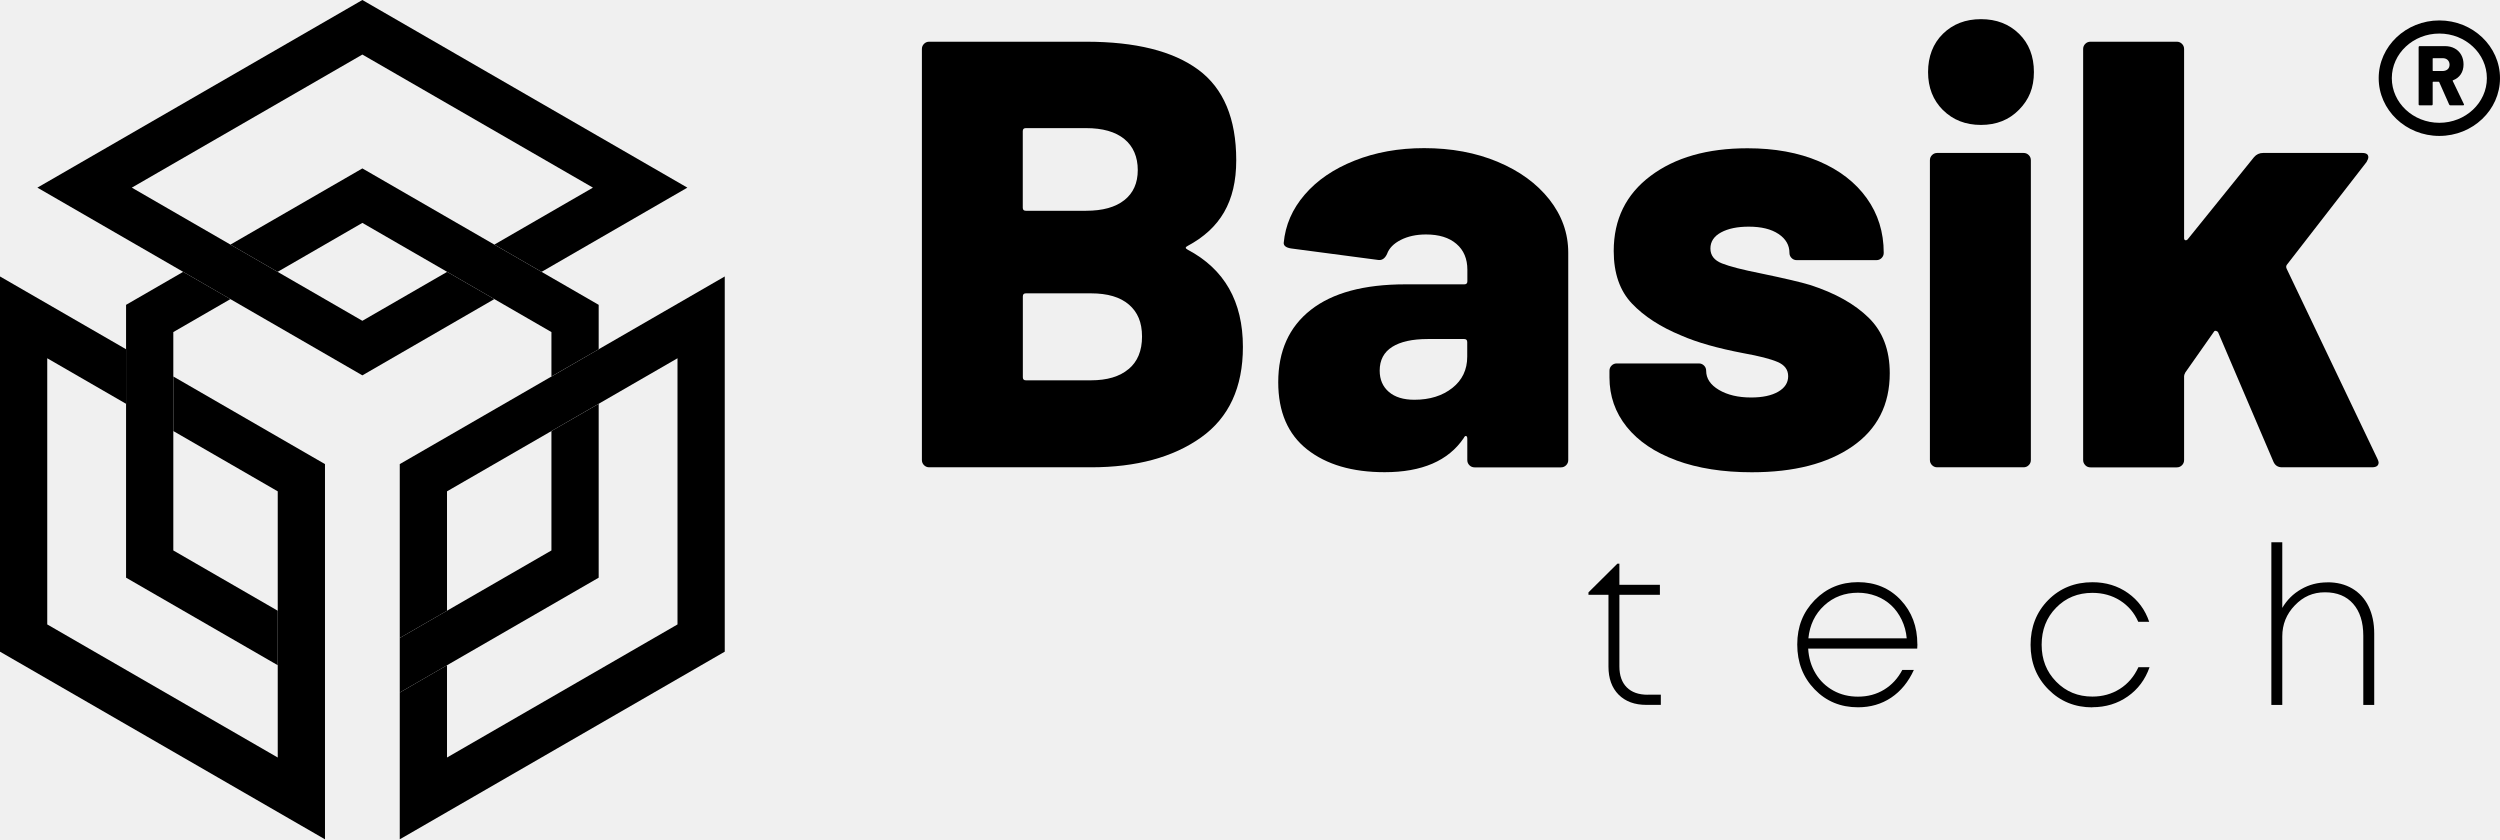
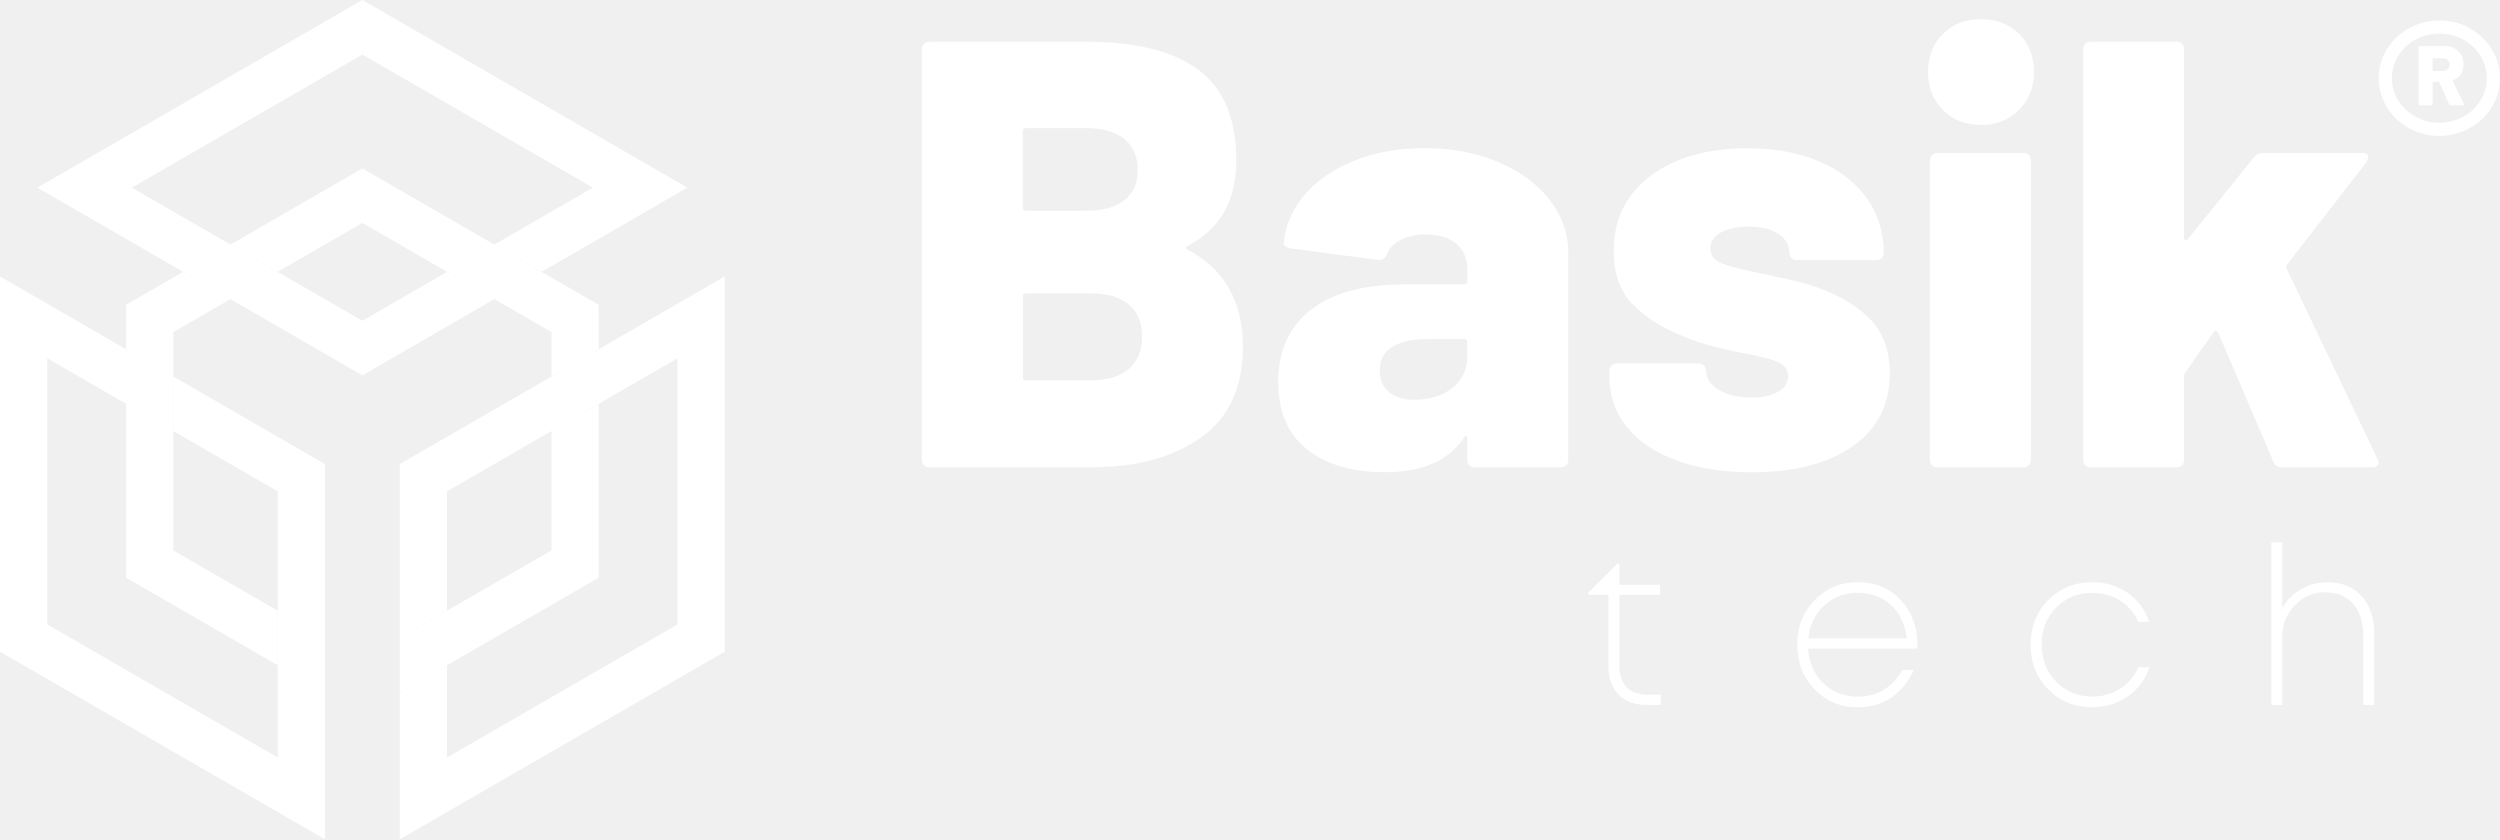
<svg xmlns="http://www.w3.org/2000/svg" id="Capa_2" data-name="Capa 2" viewBox="0 0 352.4 118.31">
  <defs>
-     
+     <style>
+       .cls-1 {
+         fill: #fff;
+       }
+     </style>
  </defs>
  <g id="Capa_1-2" data-name="Capa 1">
    <g>
      <g>
        <g>
          <polygon class="cls-1" points="24.43 77.59 24.43 46.81 32.48 42.16 25.82 38.32 17.77 42.97 17.77 81.43 39.15 93.77 39.15 86.09 24.43 77.59" />
          <polygon class="cls-1" points="77.73 60.76 77.73 77.59 56.35 89.93 56.35 97.62 84.39 81.43 84.39 56.92 77.73 60.76" />
          <polygon class="cls-1" points="51.08 23.74 32.48 34.48 39.13 38.32 51.08 31.42 77.73 46.81 77.73 53.07 84.39 49.23 84.39 42.97 51.08 23.74" />
        </g>
        <g>
          <polygon class="cls-1" points="24.43 60.76 39.15 69.26 39.15 106.78 6.66 88.02 6.66 50.5 17.77 56.92 17.77 49.23 0 38.97 0 91.86 45.81 118.31 45.81 65.42 24.43 53.07 24.43 60.76" />
          <polygon class="cls-1" points="56.35 65.42 56.35 89.93 63.01 86.09 63.01 69.26 95.5 50.5 95.5 88.02 63.01 106.78 63.01 93.77 56.35 97.62 56.35 118.31 102.16 91.86 102.16 38.97 56.35 65.42" />
          <polygon class="cls-1" points="63.03 38.32 51.08 45.22 18.58 26.45 51.08 7.69 83.58 26.45 69.68 34.48 76.34 38.32 96.89 26.45 51.08 0 5.27 26.45 51.08 52.91 69.68 42.16 63.03 38.32" />
        </g>
      </g>
      <path class="cls-1" d="M232.26,97.92h1.85v1.44h-2.04c-1.65,0-2.95-.48-3.91-1.44-.95-.96-1.43-2.28-1.43-3.95v-10.13h-2.82v-.34l4.08-4.05h.28v2.98h5.71v1.41h-5.71v10.1c0,1.28.35,2.26,1.04,2.95.69.69,1.67,1.04,2.95,1.04" />
      <path class="cls-1" d="M270.28,90.83c0,.15-.01.35-.03.6h-15.37c.08,1.32.43,2.49,1.05,3.51.62,1.03,1.45,1.82,2.49,2.4,1.04.58,2.21.86,3.48.86,1.38,0,2.61-.33,3.69-.99,1.08-.66,1.93-1.58,2.56-2.78h1.63c-.77,1.69-1.84,3-3.2,3.91-1.36.91-2.92,1.36-4.67,1.36-2.45,0-4.49-.84-6.12-2.53-1.63-1.68-2.45-3.79-2.45-6.32s.82-4.57,2.46-6.26c1.64-1.68,3.68-2.53,6.1-2.53s4.45.84,6.02,2.51c1.57,1.67,2.35,3.75,2.35,6.24M261.91,83.55c-1.88,0-3.47.6-4.77,1.8s-2.04,2.74-2.23,4.63h13.86c-.08-.94-.32-1.81-.71-2.62-.39-.8-.88-1.49-1.49-2.05-.61-.56-1.31-1-2.12-1.3-.8-.3-1.66-.46-2.56-.46" />
      <path class="cls-1" d="M294.95,99.71c-2.47,0-4.54-.84-6.21-2.53-1.67-1.68-2.51-3.78-2.51-6.29s.83-4.63,2.49-6.31c1.66-1.67,3.74-2.51,6.23-2.51,1.9,0,3.57.51,5,1.52,1.43,1.01,2.43,2.37,3,4.06h-1.54c-.56-1.28-1.42-2.27-2.56-3-1.14-.72-2.44-1.08-3.91-1.08-2.05,0-3.75.7-5.11,2.09-1.36,1.39-2.04,3.13-2.04,5.22s.68,3.81,2.05,5.21c1.37,1.4,3.07,2.1,5.1,2.1,1.44,0,2.73-.36,3.87-1.08,1.14-.72,2.01-1.74,2.62-3.06h1.57c-.61,1.74-1.63,3.11-3.07,4.12s-3.11,1.52-4.99,1.52" />
      <path class="cls-1" d="M328.08,82.08c1.34,0,2.5.29,3.5.88.99.59,1.76,1.42,2.29,2.51.53,1.09.8,2.36.8,3.83v10.07h-1.54v-9.76c0-1.92-.48-3.42-1.43-4.5-.95-1.08-2.27-1.62-3.97-1.62s-3.07.61-4.25,1.84c-1.18,1.22-1.77,2.68-1.77,4.38v9.66h-1.54v-22.93h1.54v9.25c.65-1.11,1.53-1.99,2.65-2.63,1.12-.65,2.36-.97,3.72-.97" />
      <g>
        <path class="cls-1" d="M167.4,35.19c5.2,2.74,7.8,7.31,7.8,13.71,0,5.71-1.97,9.97-5.91,12.77-3.94,2.8-9.11,4.2-15.51,4.2h-22.8c-.29,0-.53-.1-.73-.3-.2-.2-.3-.44-.3-.73V6.91c0-.29.1-.53.3-.73.2-.2.44-.3.73-.3h22.11c6.97,0,12.24,1.31,15.81,3.94,3.57,2.63,5.36,6.89,5.36,12.77s-2.29,9.63-6.86,12.08c-.34.17-.34.34,0,.51M144.17,18.48v10.8c0,.29.14.43.43.43h8.49c2.34,0,4.14-.5,5.4-1.5,1.26-1,1.89-2.41,1.89-4.24s-.63-3.34-1.89-4.37c-1.26-1.03-3.06-1.54-5.4-1.54h-8.49c-.29,0-.43.14-.43.43M159.09,52.03c1.26-1.06,1.89-2.58,1.89-4.59s-.62-3.44-1.84-4.5c-1.23-1.06-3.01-1.59-5.36-1.59h-9.17c-.29,0-.43.14-.43.43v11.4c0,.29.14.43.43.43h9.17c2.28,0,4.06-.53,5.31-1.59" />
        <path class="cls-1" d="M211.11,22.81c3.09,1.29,5.51,3.06,7.29,5.31,1.77,2.26,2.66,4.76,2.66,7.5v29.23c0,.29-.1.53-.3.73-.2.2-.44.3-.73.3h-12.17c-.29,0-.53-.1-.73-.3-.2-.2-.3-.44-.3-.73v-3c0-.23-.06-.36-.17-.39-.12-.03-.23.07-.34.3-2.17,3.2-5.89,4.8-11.14,4.8-4.57,0-8.21-1.07-10.93-3.21-2.71-2.14-4.07-5.3-4.07-9.47,0-4.4,1.53-7.8,4.59-10.2,3.06-2.4,7.5-3.6,13.33-3.6h8.31c.29,0,.43-.14.43-.43v-1.63c0-1.54-.51-2.76-1.54-3.64-1.03-.89-2.46-1.33-4.29-1.33-1.37,0-2.56.26-3.56.77-1,.51-1.64,1.17-1.93,1.97-.29.63-.69.91-1.2.86l-12.34-1.63c-.69-.11-1.03-.37-1.03-.77.23-2.51,1.21-4.78,2.96-6.81,1.74-2.03,4.08-3.63,7.03-4.8,2.94-1.17,6.21-1.76,9.81-1.76,3.83,0,7.28.64,10.37,1.93M204.72,54.69c1.4-1.11,2.1-2.58,2.1-4.41v-2.06c0-.29-.14-.43-.43-.43h-5.14c-2.17,0-3.84.37-5.01,1.11-1.17.74-1.76,1.86-1.76,3.34,0,1.26.43,2.26,1.29,3,.86.74,2.06,1.11,3.6,1.11,2.17,0,3.96-.56,5.36-1.67" />
        <path class="cls-1" d="M236.3,64.89c-3.03-1.11-5.36-2.69-6.99-4.71-1.63-2.03-2.44-4.36-2.44-6.98v-.94c0-.29.1-.53.3-.73.2-.2.44-.3.73-.3h11.57c.29,0,.53.1.73.3.2.2.3.44.3.73,0,1.09.6,1.99,1.8,2.7,1.2.71,2.71,1.07,4.54,1.07,1.6,0,2.87-.27,3.81-.81.94-.54,1.41-1.27,1.41-2.19s-.5-1.59-1.5-2.01c-1-.43-2.61-.84-4.84-1.24-3.6-.69-6.51-1.51-8.74-2.49-2.91-1.2-5.23-2.7-6.94-4.5-1.71-1.8-2.57-4.27-2.57-7.41,0-4.46,1.73-7.98,5.19-10.58,3.46-2.6,8.01-3.9,13.67-3.9,3.83,0,7.18.61,10.07,1.84,2.88,1.23,5.13,2.96,6.73,5.19,1.6,2.23,2.4,4.8,2.4,7.71,0,.29-.1.53-.3.73-.2.2-.44.3-.73.3h-11.23c-.29,0-.53-.1-.73-.3-.2-.2-.3-.44-.3-.73,0-1.08-.51-1.97-1.54-2.66-1.03-.69-2.43-1.03-4.2-1.03-1.6,0-2.9.27-3.9.81-1,.54-1.5,1.3-1.5,2.27s.54,1.67,1.63,2.1c1.08.43,2.91.9,5.48,1.41,3.31.69,5.63,1.23,6.94,1.63,3.54,1.14,6.3,2.69,8.27,4.63,1.97,1.94,2.96,4.54,2.96,7.8,0,4.46-1.76,7.9-5.27,10.33-3.51,2.43-8.24,3.64-14.18,3.64-4.06,0-7.6-.56-10.63-1.67" />
        <path class="cls-1" d="M273.88,15.52c-1.4-1.4-2.1-3.18-2.1-5.36s.7-4.03,2.1-5.4c1.4-1.37,3.18-2.06,5.36-2.06s3.96.69,5.36,2.06c1.4,1.37,2.1,3.17,2.1,5.4s-.7,3.89-2.1,5.31c-1.4,1.43-3.19,2.14-5.36,2.14s-3.96-.7-5.36-2.1M272.34,65.57c-.2-.2-.3-.44-.3-.73V22.59c0-.29.1-.53.3-.73s.44-.3.73-.3h12.17c.29,0,.53.1.73.3.2.2.3.44.3.73v42.25c0,.29-.1.53-.3.73s-.44.3-.73.3h-12.17c-.29,0-.53-.1-.73-.3" />
        <path class="cls-1" d="M293.94,65.57c-.2-.2-.3-.44-.3-.73V6.91c0-.29.1-.53.3-.73.2-.2.44-.3.73-.3h12.17c.29,0,.53.1.73.3.2.2.3.44.3.73v26.65c0,.17.06.27.17.3.11.03.23-.01.34-.13l9.34-11.57c.34-.4.77-.6,1.29-.6h13.97c.57,0,.86.2.86.6,0,.17-.09.4-.26.69l-11.23,14.48c-.12.17-.12.37,0,.6l12.77,26.74c.11.23.17.4.17.51,0,.46-.31.69-.94.69h-12.68c-.57,0-.97-.26-1.2-.77l-7.8-18.25c-.06-.11-.16-.18-.3-.21-.14-.03-.24.01-.3.13l-4.03,5.74c-.12.23-.17.4-.17.51v11.83c0,.29-.1.53-.3.73s-.44.3-.73.3h-12.17c-.29,0-.53-.1-.73-.3" />
        <path class="cls-1" d="M345.24,14.75l-1.41-3.18s-.04-.05-.07-.05h-.79s-.06.02-.06.06v3.13s-.01.07-.04.1c-.03.03-.06.04-.1.04h-1.7s-.07-.01-.1-.04c-.03-.03-.04-.06-.04-.1V6.64s.01-.07.04-.1c.03-.03.06-.04.1-.04h3.55c.53,0,.99.11,1.38.32.4.21.71.52.93.91.22.39.33.85.33,1.36s-.13,1-.39,1.38c-.26.39-.63.67-1.1.85-.04.02-.05.04-.04.08l1.58,3.28s.02.06.02.07c0,.06-.04.1-.13.1h-1.79c-.08,0-.14-.04-.17-.11M342.91,8.25v1.7s.02.06.06.06h1.33c.29,0,.53-.08.72-.24.18-.16.27-.38.27-.65s-.09-.5-.27-.67c-.18-.17-.42-.25-.72-.25h-1.33s-.06.02-.06.06" />
        <path class="cls-1" d="M343.85,19.16c-4.72,0-8.55-3.65-8.55-8.14s3.84-8.14,8.55-8.14,8.55,3.65,8.55,8.14-3.84,8.14-8.55,8.14M343.85,4.73c-3.69,0-6.7,2.82-6.7,6.29s3.01,6.29,6.7,6.29,6.7-2.82,6.7-6.29-3.01-6.29-6.7-6.29" />
      </g>
    </g>
  </g>
</svg>
